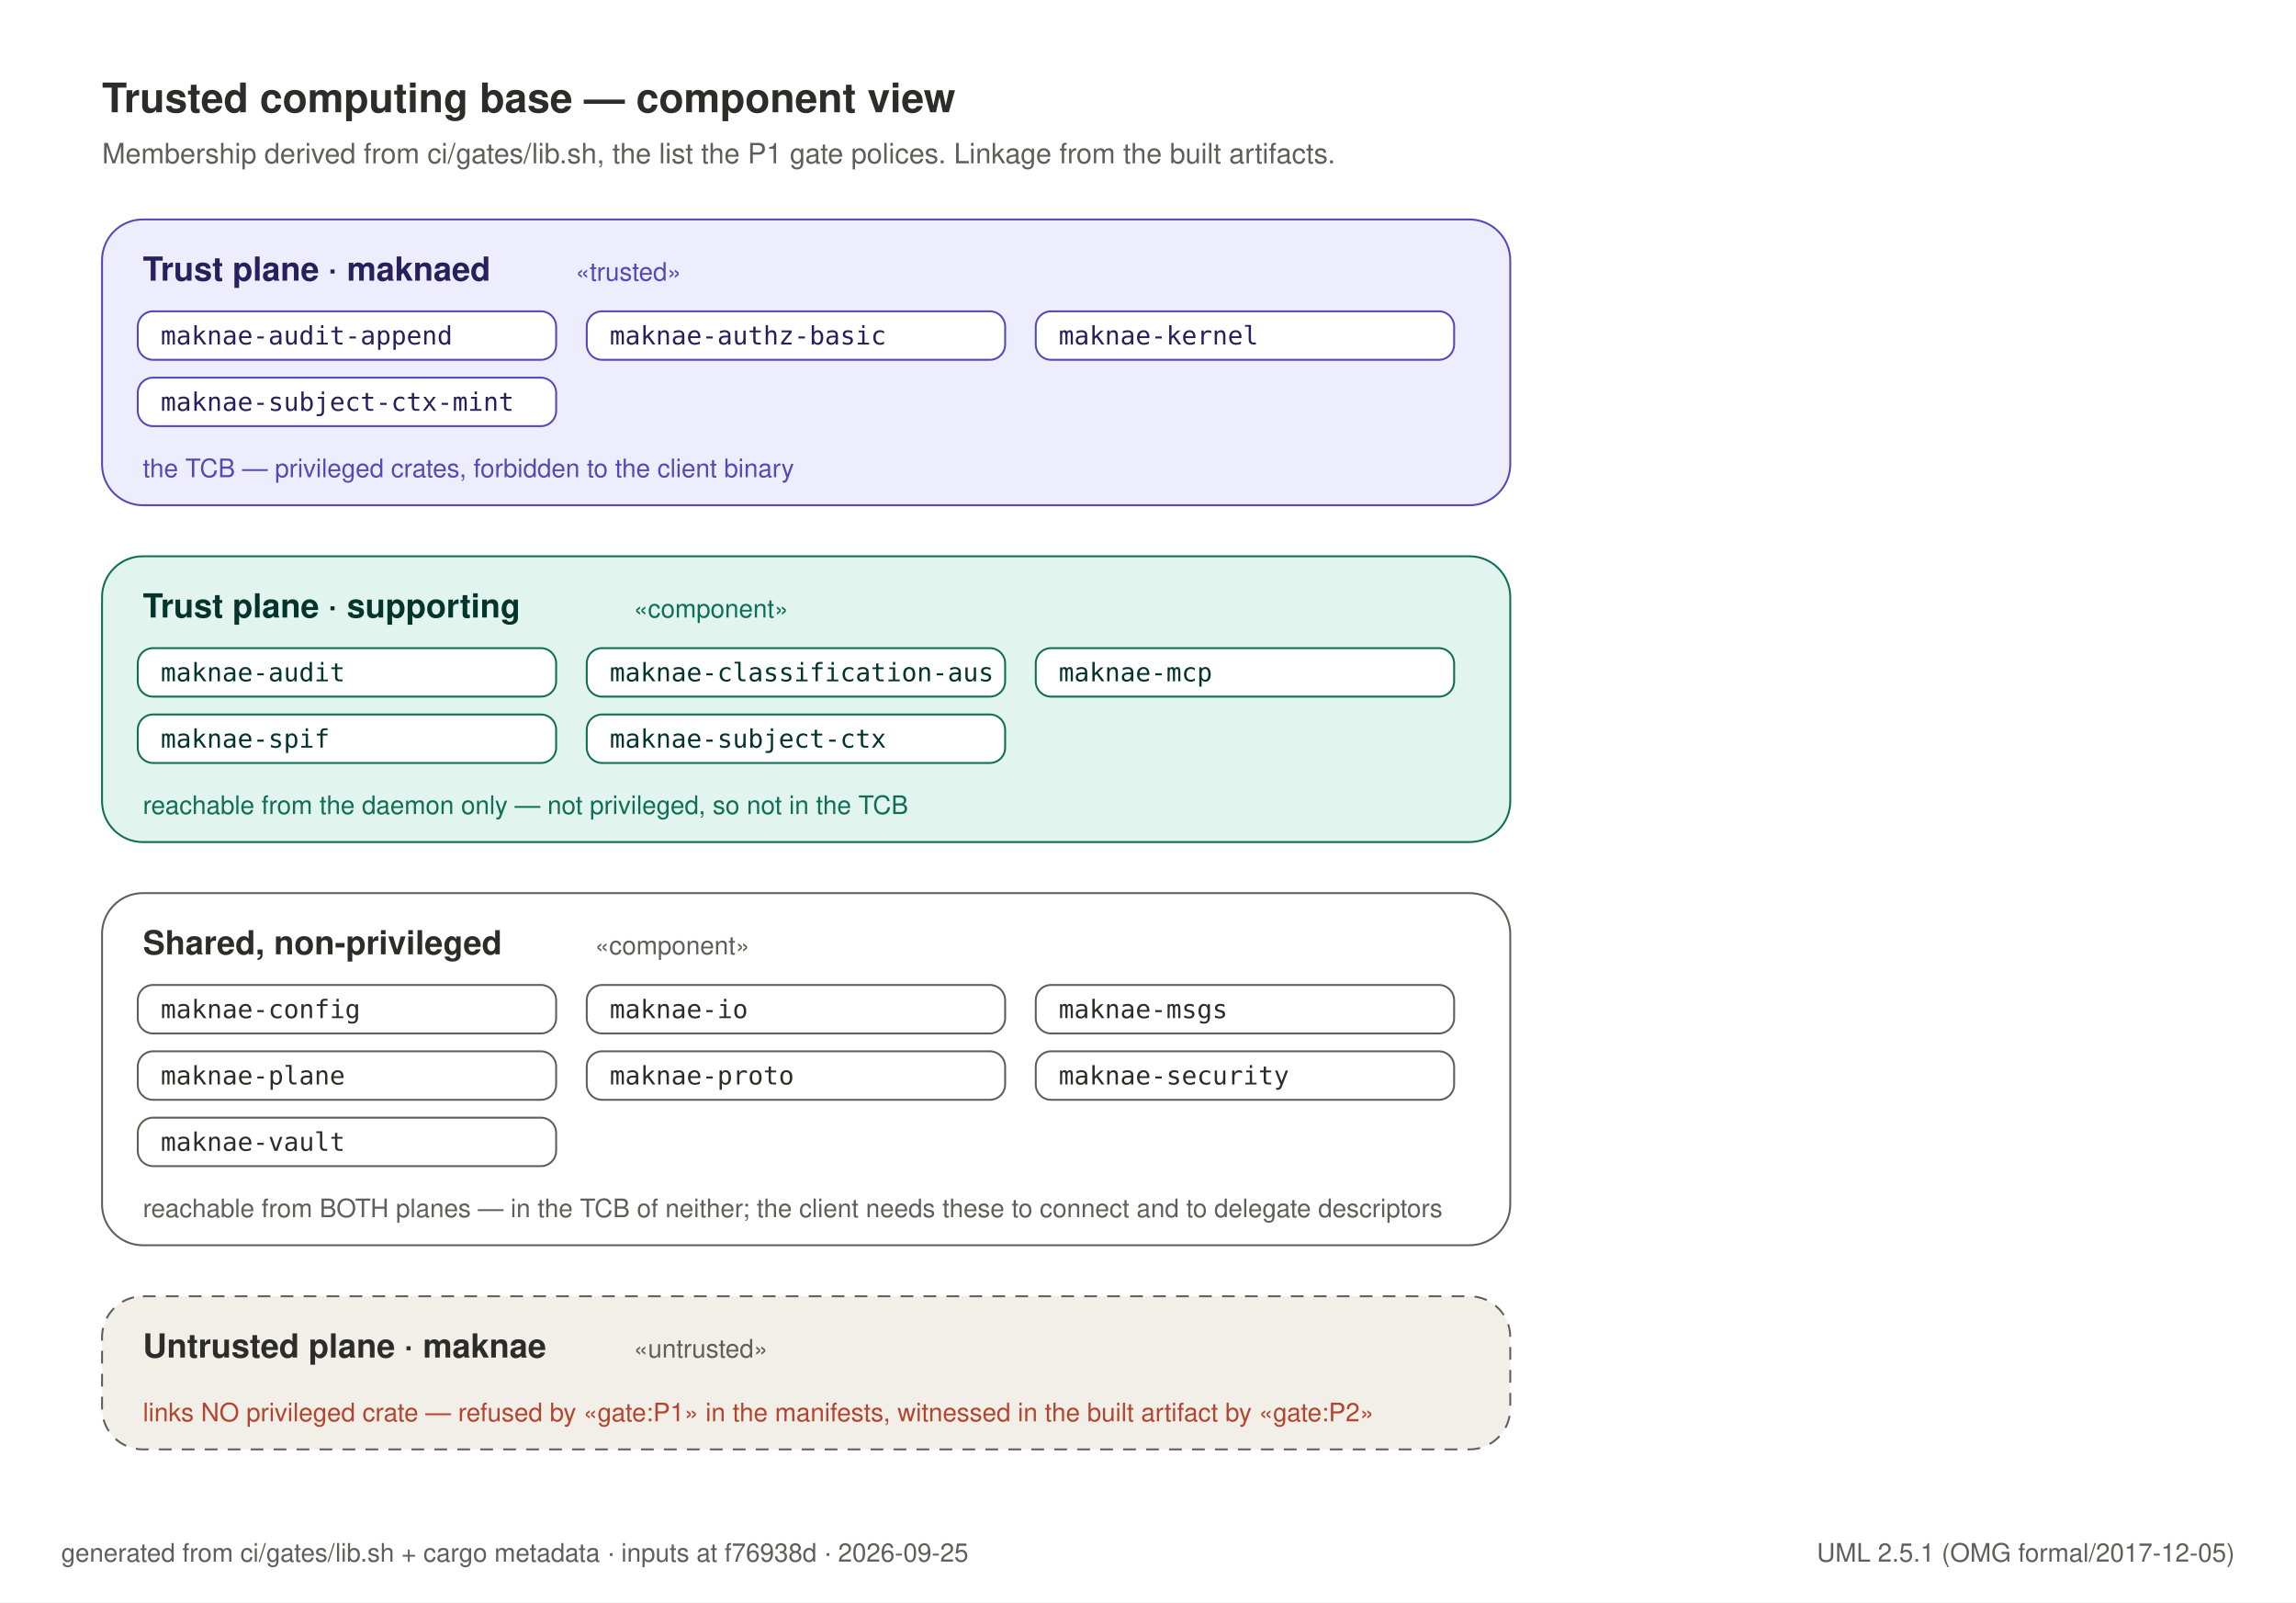
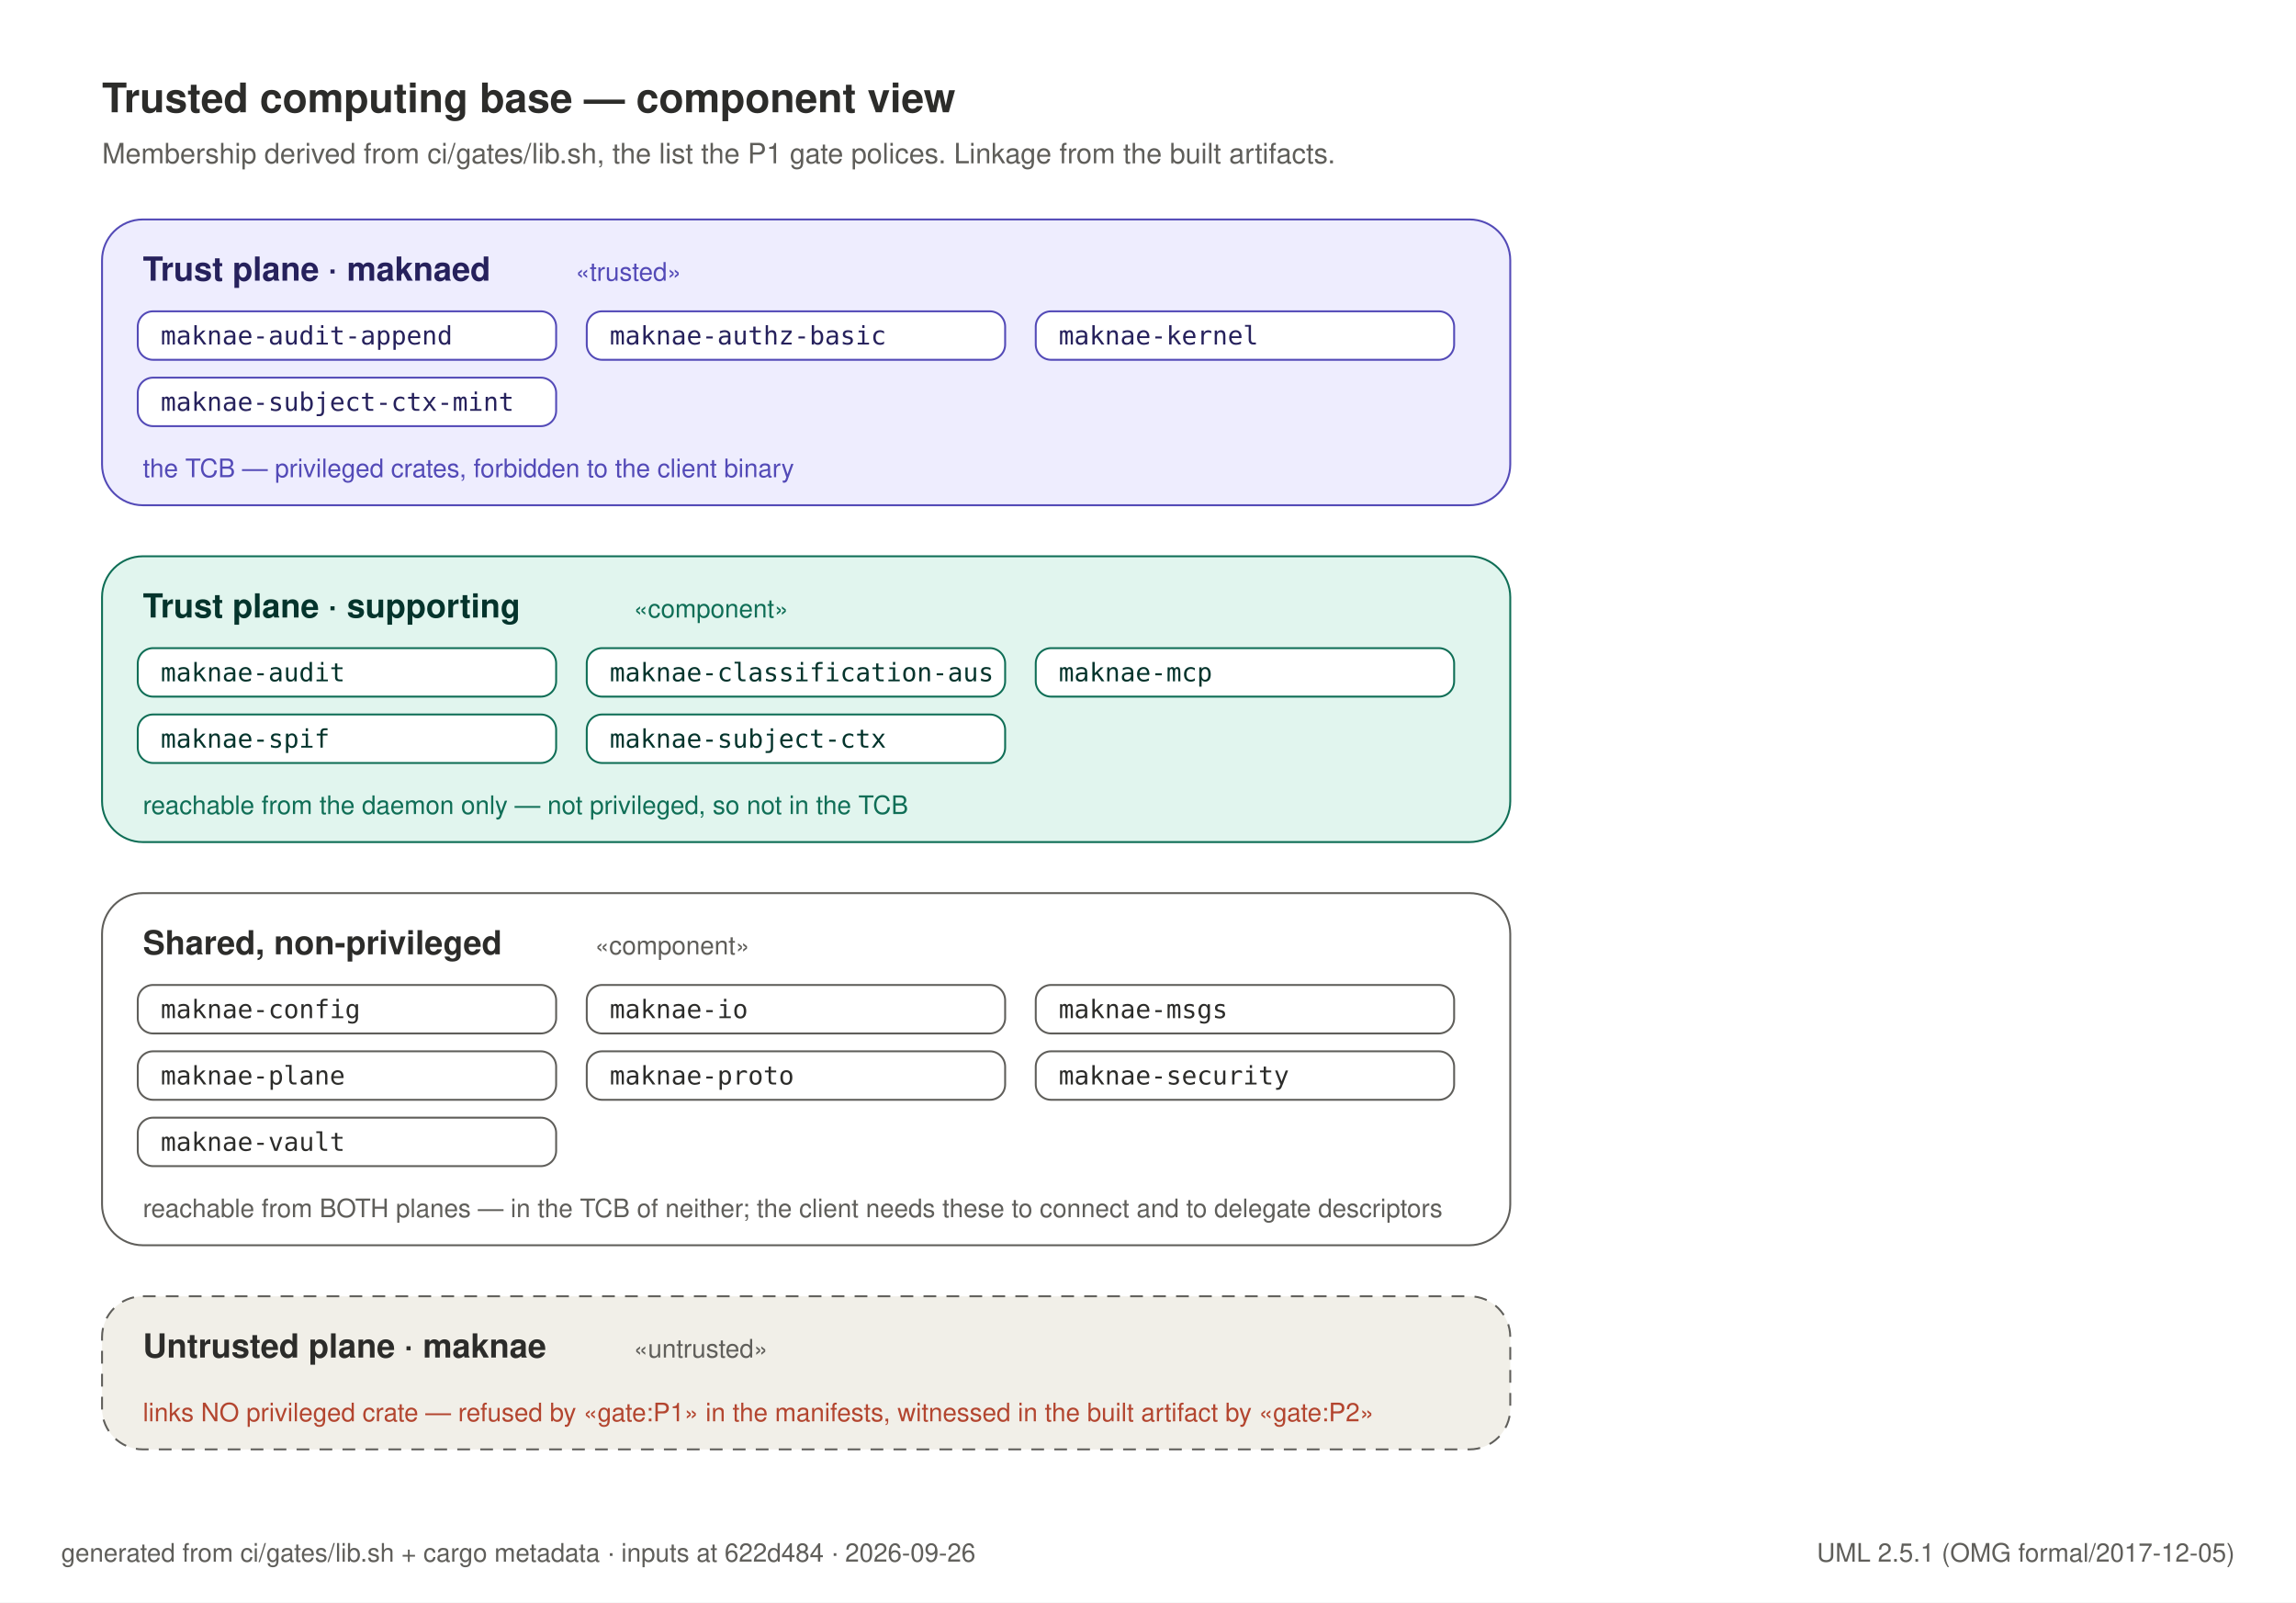
<svg xmlns="http://www.w3.org/2000/svg" width="900" height="628" viewBox="0 0 900 628" role="img">
  <rect x="0" y="0" width="900" height="628" fill="#FFFFFF" />
  <text x="40" y="44" text-anchor="start" font-family="Helvetica, Arial, sans-serif" font-size="16" font-weight="600" fill="#2C2C2A">Trusted computing base — component view</text>
  <text x="40" y="64" text-anchor="start" font-family="Helvetica, Arial, sans-serif" font-size="11" font-weight="400" fill="#5F5E5A">Membership derived from ci/gates/lib.sh, the list the P1 gate polices. Linkage from the built artifacts.</text>
  <rect x="40" y="86" width="552" height="112" rx="16" fill="#EEEDFE" stroke="#534AB7" stroke-width="0.75" />
  <text x="56" y="110" text-anchor="start" font-family="Helvetica, Arial, sans-serif" font-size="13" font-weight="600" fill="#26215C">Trust plane · maknaed</text>
  <text x="225.6" y="110" text-anchor="start" font-family="Helvetica, Arial, sans-serif" font-size="10" font-weight="400" fill="#534AB7">«trusted»</text>
  <rect x="54" y="122" width="164" height="19" rx="6" fill="#FFFFFF" stroke="#534AB7" stroke-width="0.75" />
  <text x="63" y="135" text-anchor="start" font-family="ui-monospace, SFMono-Regular, Menlo, monospace" font-size="10" font-weight="500" fill="#26215C">maknae-audit-append</text>
  <rect x="230" y="122" width="164" height="19" rx="6" fill="#FFFFFF" stroke="#534AB7" stroke-width="0.75" />
  <text x="239" y="135" text-anchor="start" font-family="ui-monospace, SFMono-Regular, Menlo, monospace" font-size="10" font-weight="500" fill="#26215C">maknae-authz-basic</text>
  <rect x="406" y="122" width="164" height="19" rx="6" fill="#FFFFFF" stroke="#534AB7" stroke-width="0.75" />
  <text x="415" y="135" text-anchor="start" font-family="ui-monospace, SFMono-Regular, Menlo, monospace" font-size="10" font-weight="500" fill="#26215C">maknae-kernel</text>
  <rect x="54" y="148" width="164" height="19" rx="6" fill="#FFFFFF" stroke="#534AB7" stroke-width="0.75" />
  <text x="63" y="161" text-anchor="start" font-family="ui-monospace, SFMono-Regular, Menlo, monospace" font-size="10" font-weight="500" fill="#26215C">maknae-subject-ctx-mint</text>
  <text x="56" y="187" text-anchor="start" font-family="Helvetica, Arial, sans-serif" font-size="10" font-weight="400" fill="#534AB7">the TCB — privileged crates, forbidden to the client binary</text>
  <rect x="40" y="218" width="552" height="112" rx="16" fill="#E1F5EE" stroke="#0F6E56" stroke-width="0.75" />
  <text x="56" y="242" text-anchor="start" font-family="Helvetica, Arial, sans-serif" font-size="13" font-weight="600" fill="#04342C">Trust plane · supporting</text>
  <text x="248.4" y="242" text-anchor="start" font-family="Helvetica, Arial, sans-serif" font-size="10" font-weight="400" fill="#0F6E56">«component»</text>
  <rect x="54" y="254" width="164" height="19" rx="6" fill="#FFFFFF" stroke="#0F6E56" stroke-width="0.75" />
  <text x="63" y="267" text-anchor="start" font-family="ui-monospace, SFMono-Regular, Menlo, monospace" font-size="10" font-weight="500" fill="#04342C">maknae-audit</text>
  <rect x="230" y="254" width="164" height="19" rx="6" fill="#FFFFFF" stroke="#0F6E56" stroke-width="0.75" />
  <text x="239" y="267" text-anchor="start" font-family="ui-monospace, SFMono-Regular, Menlo, monospace" font-size="10" font-weight="500" fill="#04342C">maknae-classification-aus</text>
  <rect x="406" y="254" width="164" height="19" rx="6" fill="#FFFFFF" stroke="#0F6E56" stroke-width="0.75" />
  <text x="415" y="267" text-anchor="start" font-family="ui-monospace, SFMono-Regular, Menlo, monospace" font-size="10" font-weight="500" fill="#04342C">maknae-mcp</text>
  <rect x="54" y="280" width="164" height="19" rx="6" fill="#FFFFFF" stroke="#0F6E56" stroke-width="0.75" />
  <text x="63" y="293" text-anchor="start" font-family="ui-monospace, SFMono-Regular, Menlo, monospace" font-size="10" font-weight="500" fill="#04342C">maknae-spif</text>
  <rect x="230" y="280" width="164" height="19" rx="6" fill="#FFFFFF" stroke="#0F6E56" stroke-width="0.75" />
  <text x="239" y="293" text-anchor="start" font-family="ui-monospace, SFMono-Regular, Menlo, monospace" font-size="10" font-weight="500" fill="#04342C">maknae-subject-ctx</text>
  <text x="56" y="319" text-anchor="start" font-family="Helvetica, Arial, sans-serif" font-size="10" font-weight="400" fill="#0F6E56">reachable from the daemon only — not privileged, so not in the TCB</text>
  <rect x="40" y="350" width="552" height="138" rx="16" fill="#FFFFFF" stroke="#5F5E5A" stroke-width="0.75" />
  <text x="56" y="374" text-anchor="start" font-family="Helvetica, Arial, sans-serif" font-size="13" font-weight="600" fill="#2C2C2A">Shared, non-privileged</text>
  <text x="233.2" y="374" text-anchor="start" font-family="Helvetica, Arial, sans-serif" font-size="10" font-weight="400" fill="#5F5E5A">«component»</text>
  <rect x="54" y="386" width="164" height="19" rx="6" fill="#FFFFFF" stroke="#5F5E5A" stroke-width="0.75" />
  <text x="63" y="399" text-anchor="start" font-family="ui-monospace, SFMono-Regular, Menlo, monospace" font-size="10" font-weight="500" fill="#2C2C2A">maknae-config</text>
  <rect x="230" y="386" width="164" height="19" rx="6" fill="#FFFFFF" stroke="#5F5E5A" stroke-width="0.75" />
  <text x="239" y="399" text-anchor="start" font-family="ui-monospace, SFMono-Regular, Menlo, monospace" font-size="10" font-weight="500" fill="#2C2C2A">maknae-io</text>
  <rect x="406" y="386" width="164" height="19" rx="6" fill="#FFFFFF" stroke="#5F5E5A" stroke-width="0.75" />
  <text x="415" y="399" text-anchor="start" font-family="ui-monospace, SFMono-Regular, Menlo, monospace" font-size="10" font-weight="500" fill="#2C2C2A">maknae-msgs</text>
  <rect x="54" y="412" width="164" height="19" rx="6" fill="#FFFFFF" stroke="#5F5E5A" stroke-width="0.75" />
  <text x="63" y="425" text-anchor="start" font-family="ui-monospace, SFMono-Regular, Menlo, monospace" font-size="10" font-weight="500" fill="#2C2C2A">maknae-plane</text>
  <rect x="230" y="412" width="164" height="19" rx="6" fill="#FFFFFF" stroke="#5F5E5A" stroke-width="0.75" />
  <text x="239" y="425" text-anchor="start" font-family="ui-monospace, SFMono-Regular, Menlo, monospace" font-size="10" font-weight="500" fill="#2C2C2A">maknae-proto</text>
  <rect x="406" y="412" width="164" height="19" rx="6" fill="#FFFFFF" stroke="#5F5E5A" stroke-width="0.75" />
  <text x="415" y="425" text-anchor="start" font-family="ui-monospace, SFMono-Regular, Menlo, monospace" font-size="10" font-weight="500" fill="#2C2C2A">maknae-security</text>
  <rect x="54" y="438" width="164" height="19" rx="6" fill="#FFFFFF" stroke="#5F5E5A" stroke-width="0.75" />
  <text x="63" y="451" text-anchor="start" font-family="ui-monospace, SFMono-Regular, Menlo, monospace" font-size="10" font-weight="500" fill="#2C2C2A">maknae-vault</text>
  <text x="56" y="477" text-anchor="start" font-family="Helvetica, Arial, sans-serif" font-size="10" font-weight="400" fill="#5F5E5A">reachable from BOTH planes — in the TCB of neither; the client needs these to connect and to delegate descriptors</text>
  <rect x="40" y="508" width="552" height="60" rx="16" fill="#F1EFE8" stroke="#5F5E5A" stroke-width="0.75" stroke-dasharray="5 4" />
  <text x="56" y="532" text-anchor="start" font-family="Helvetica, Arial, sans-serif" font-size="13" font-weight="600" fill="#2C2C2A">Untrusted plane · maknae</text>
  <text x="248.4" y="532" text-anchor="start" font-family="Helvetica, Arial, sans-serif" font-size="10" font-weight="400" fill="#5F5E5A">«untrusted»</text>
  <text x="56" y="557" text-anchor="start" font-family="Helvetica, Arial, sans-serif" font-size="10" font-weight="400" fill="#B3452F">links NO privileged crate — refused by «gate:P1» in the manifests, witnessed in the built artifact by «gate:P2»</text>
-   <text x="24" y="612" text-anchor="start" font-family="Helvetica, Arial, sans-serif" font-size="10" font-weight="400" fill="#5F5E5A">generated from ci/gates/lib.sh + cargo metadata · inputs at f76938d · 2026-09-25</text>
+   <text x="24" y="612" text-anchor="start" font-family="Helvetica, Arial, sans-serif" font-size="10" font-weight="400" fill="#5F5E5A">generated from ci/gates/lib.sh + cargo metadata · inputs at 622d484 · 2026-09-26</text>
  <text x="876" y="612" text-anchor="end" font-family="Helvetica, Arial, sans-serif" font-size="10" font-weight="400" fill="#5F5E5A">UML 2.5.1 (OMG formal/2017-12-05)</text>
</svg>
